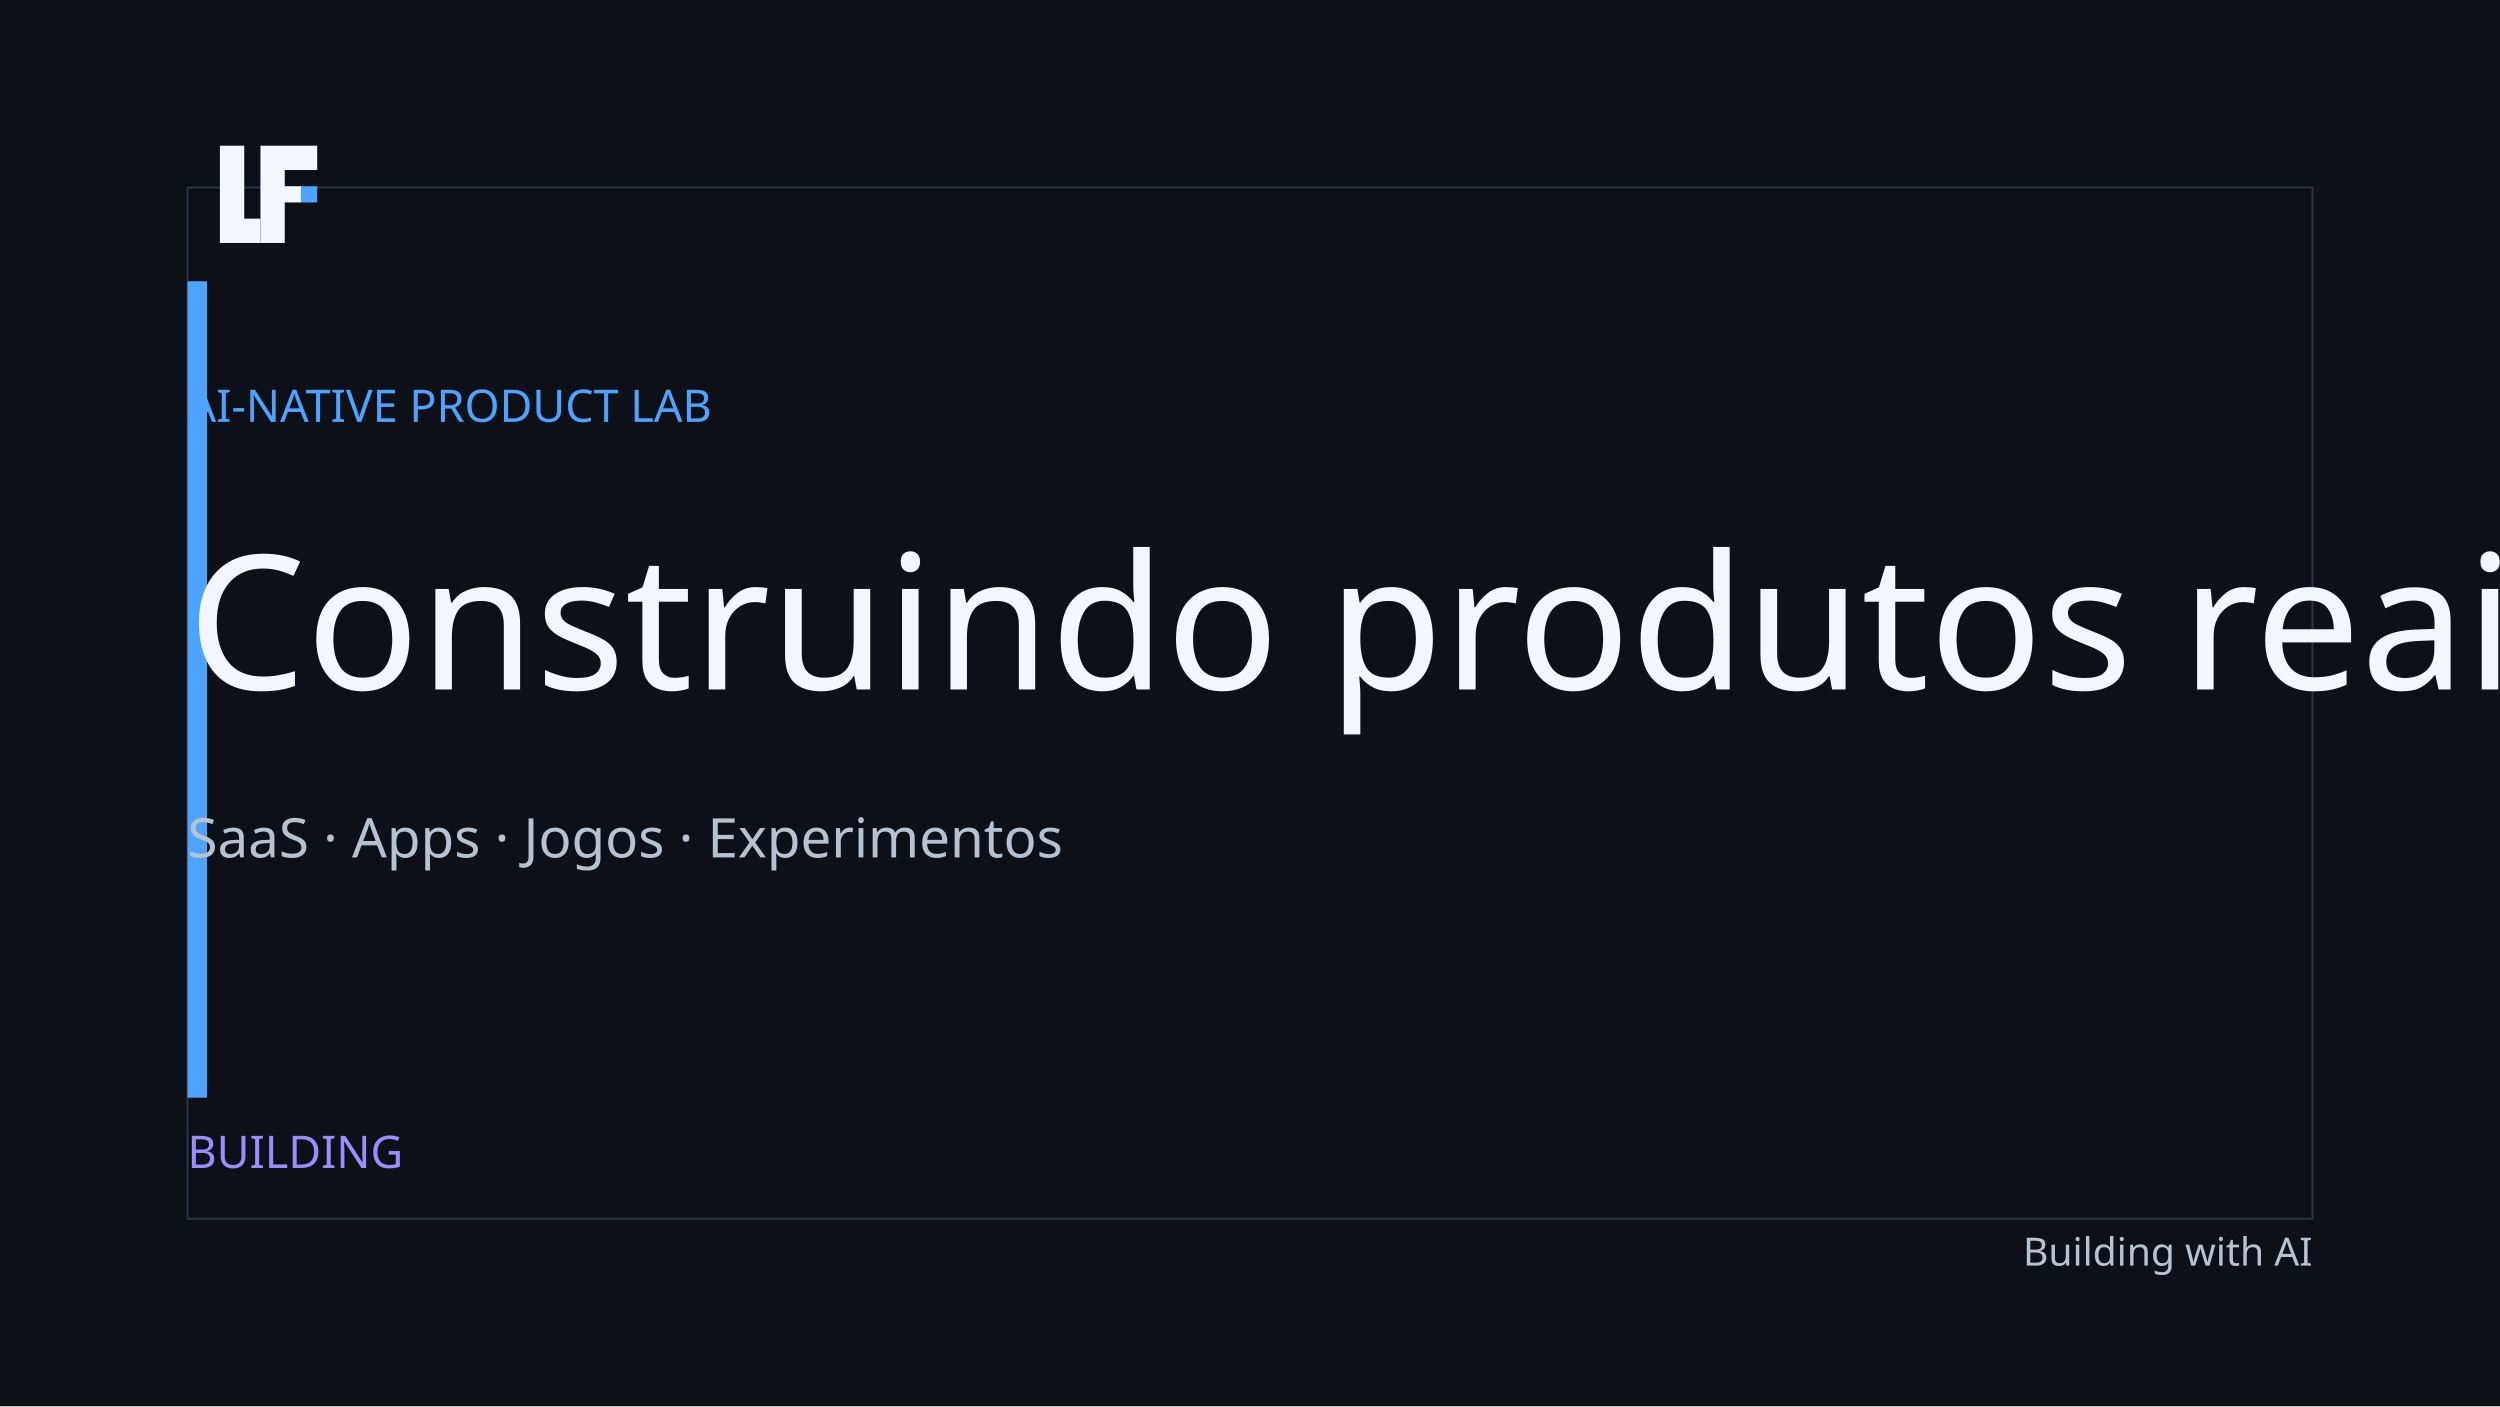
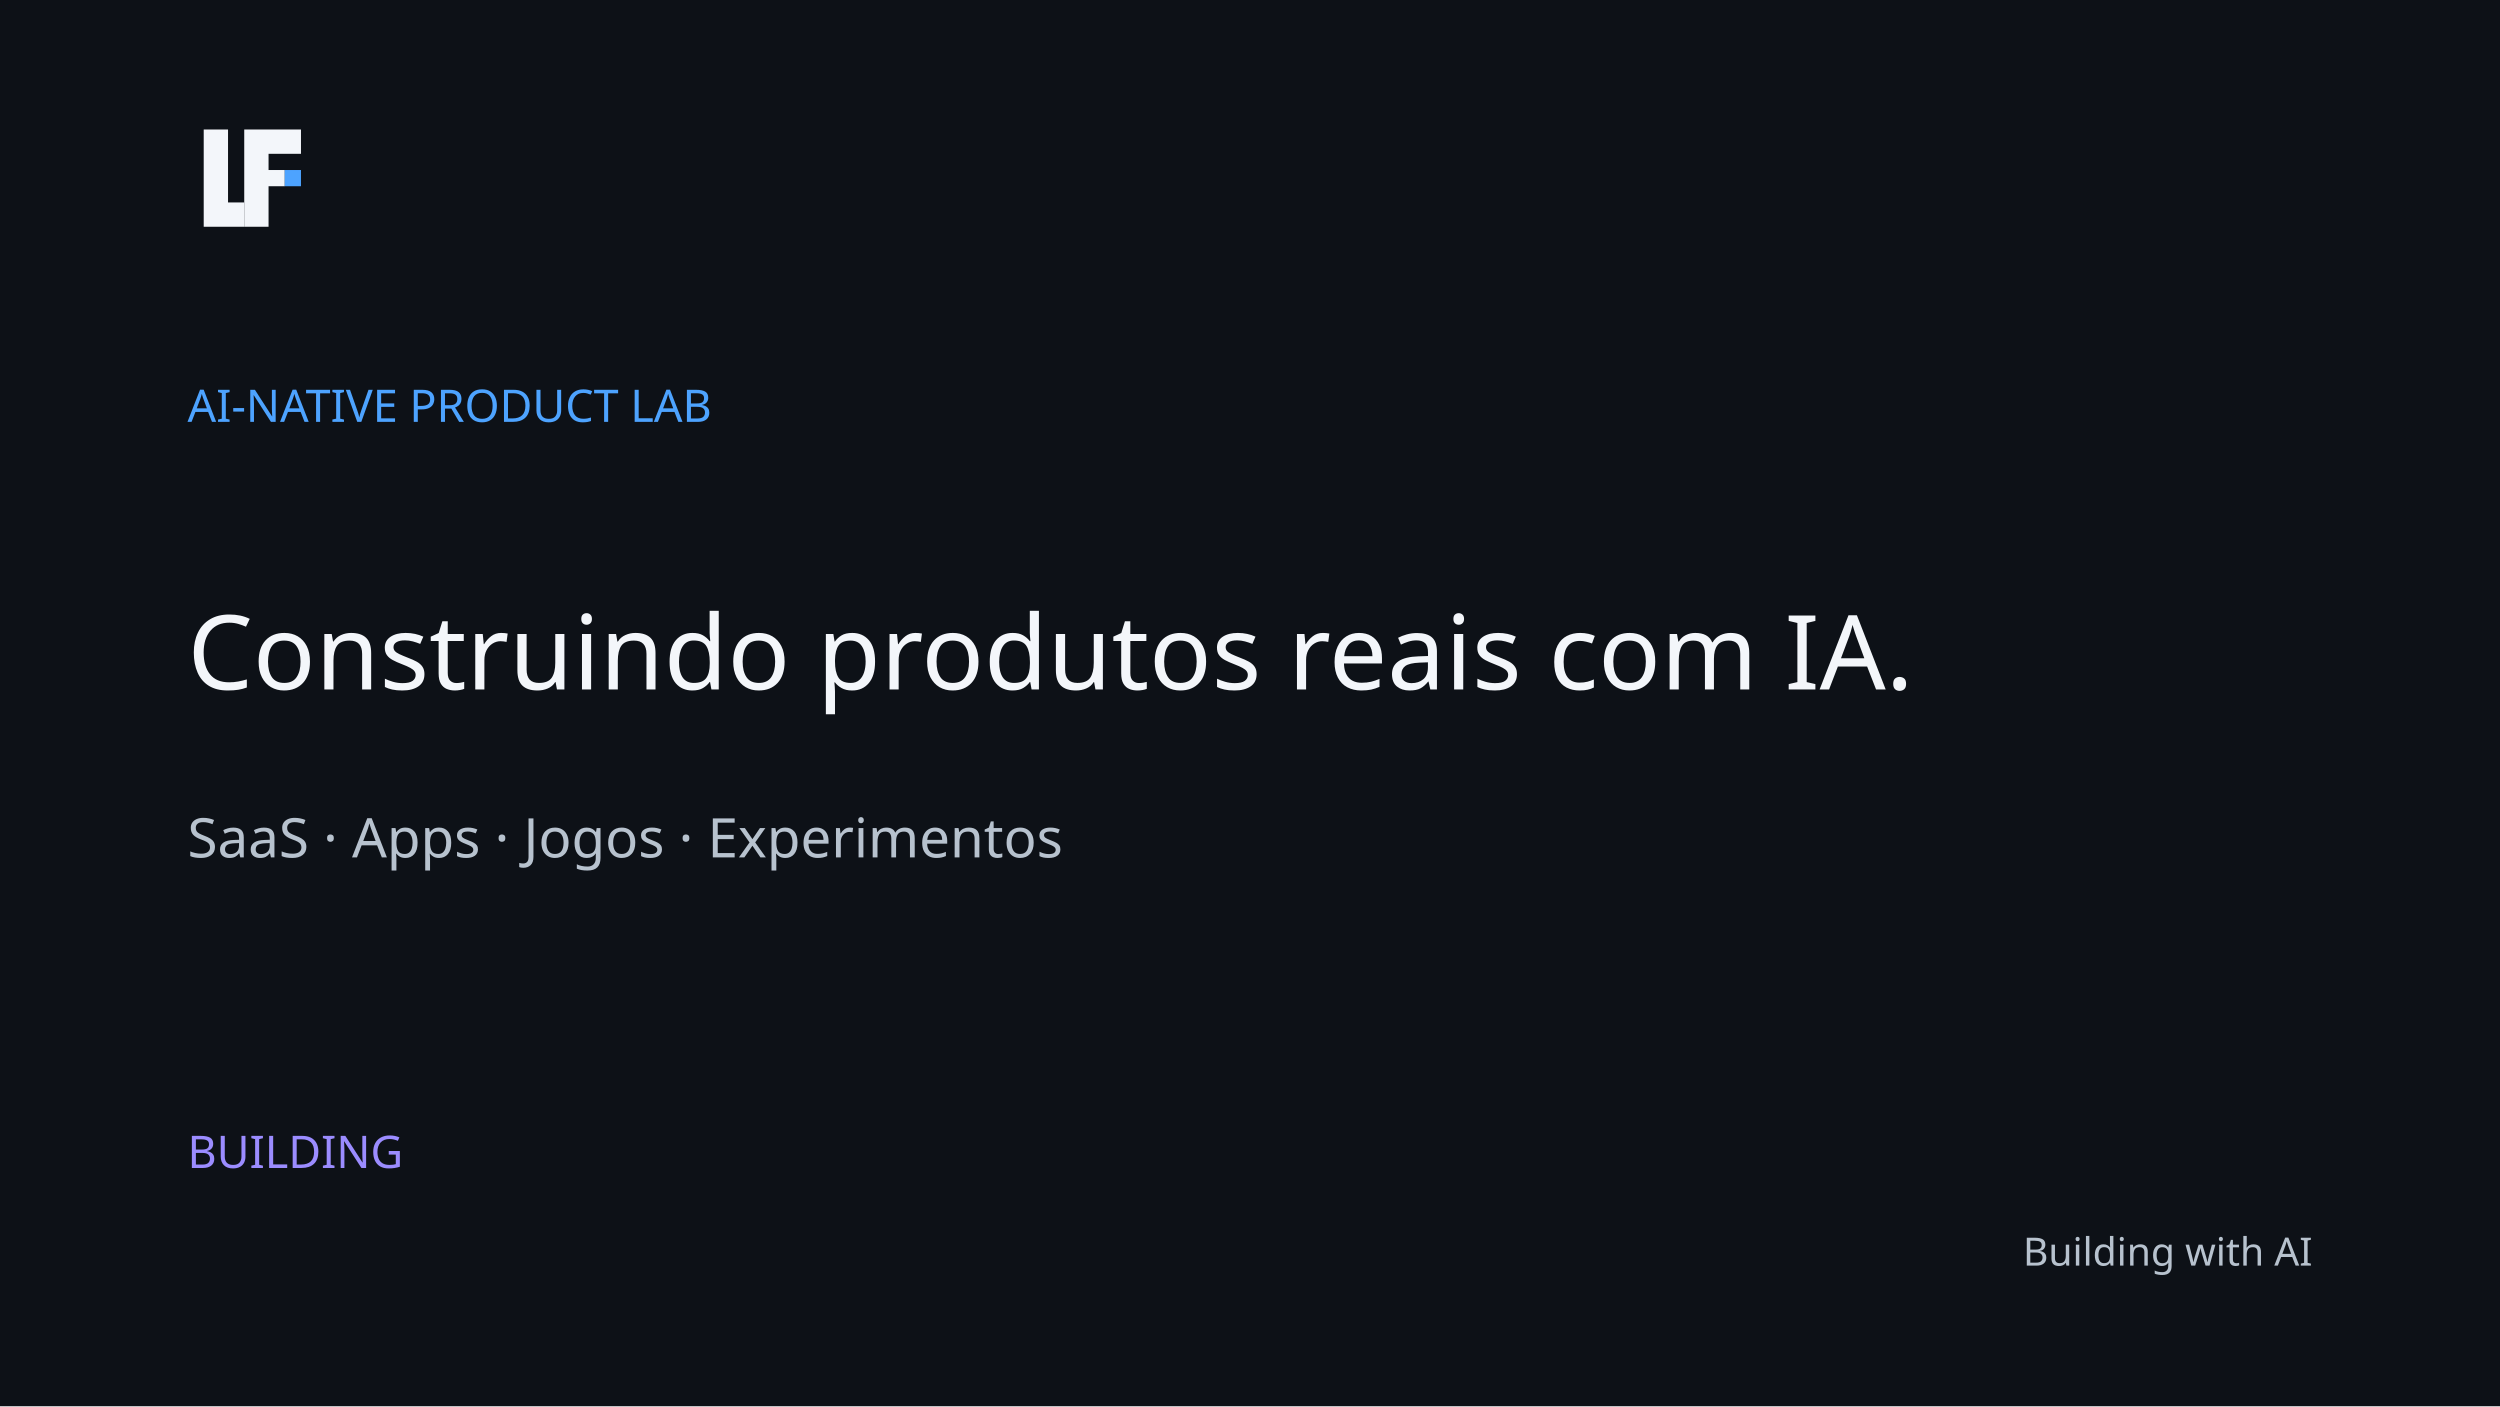
<svg xmlns="http://www.w3.org/2000/svg" viewBox="0 0 1280 720" width="1280" height="720">
  <rect width="1280" height="720" fill="#0D1117" />
-   <rect x="96" y="96" width="1088" height="528" fill="none" stroke="#2A3543" />
-   <rect x="96" y="144" width="10" height="418" fill="#4DA3FF" />
-   <g data-signature-variant="primary-symbol" transform="translate(96 58) scale(1.0375)">
+   <g data-signature-variant="primary-symbol" transform="translate(87.700 49.700) scale(1.0375)">
    <g data-mark="constructed-lf" transform="translate(8 8) scale(1)">
      <path d="M8 8H20V44H28V56H8Z" fill="#F3F6FA" />
      <path d="M28 8H56V20H40V28H48V36H40V56H28Z" fill="#F3F6FA" />
      <rect x="48" y="28" width="8" height="8" fill="#4DA3FF" />
    </g>
  </g>
  <text x="96" y="216" fill="#4DA3FF" font-family="IBM Plex Mono" font-size="23px" font-weight="500" text-anchor="start">AI-NATIVE PRODUCT LAB</text>
-   <text x="96" y="353" fill="#F3F6FA" font-family="IBM Plex Sans" font-size="96px" font-weight="500" text-anchor="start">Construindo produtos reais com IA.</text>
+   <text x="96" y="353" fill="#F3F6FA" font-family="IBM Plex Sans" font-size="53px" font-weight="500" text-anchor="start">Construindo produtos reais com IA.</text>
  <text x="96" y="439" fill="#B7C2CE" font-family="IBM Plex Mono" font-size="28px" font-weight="500" text-anchor="start">SaaS · Apps · Jogos · Experimentos</text>
  <text x="96" y="598" fill="#9B8CFF" font-family="IBM Plex Mono" font-size="23px" font-weight="500" text-anchor="start">BUILDING</text>
  <text x="1184" y="648" fill="#B7C2CE" font-family="IBM Plex Mono" font-size="20px" font-weight="500" text-anchor="end">Building with AI</text>
</svg>
